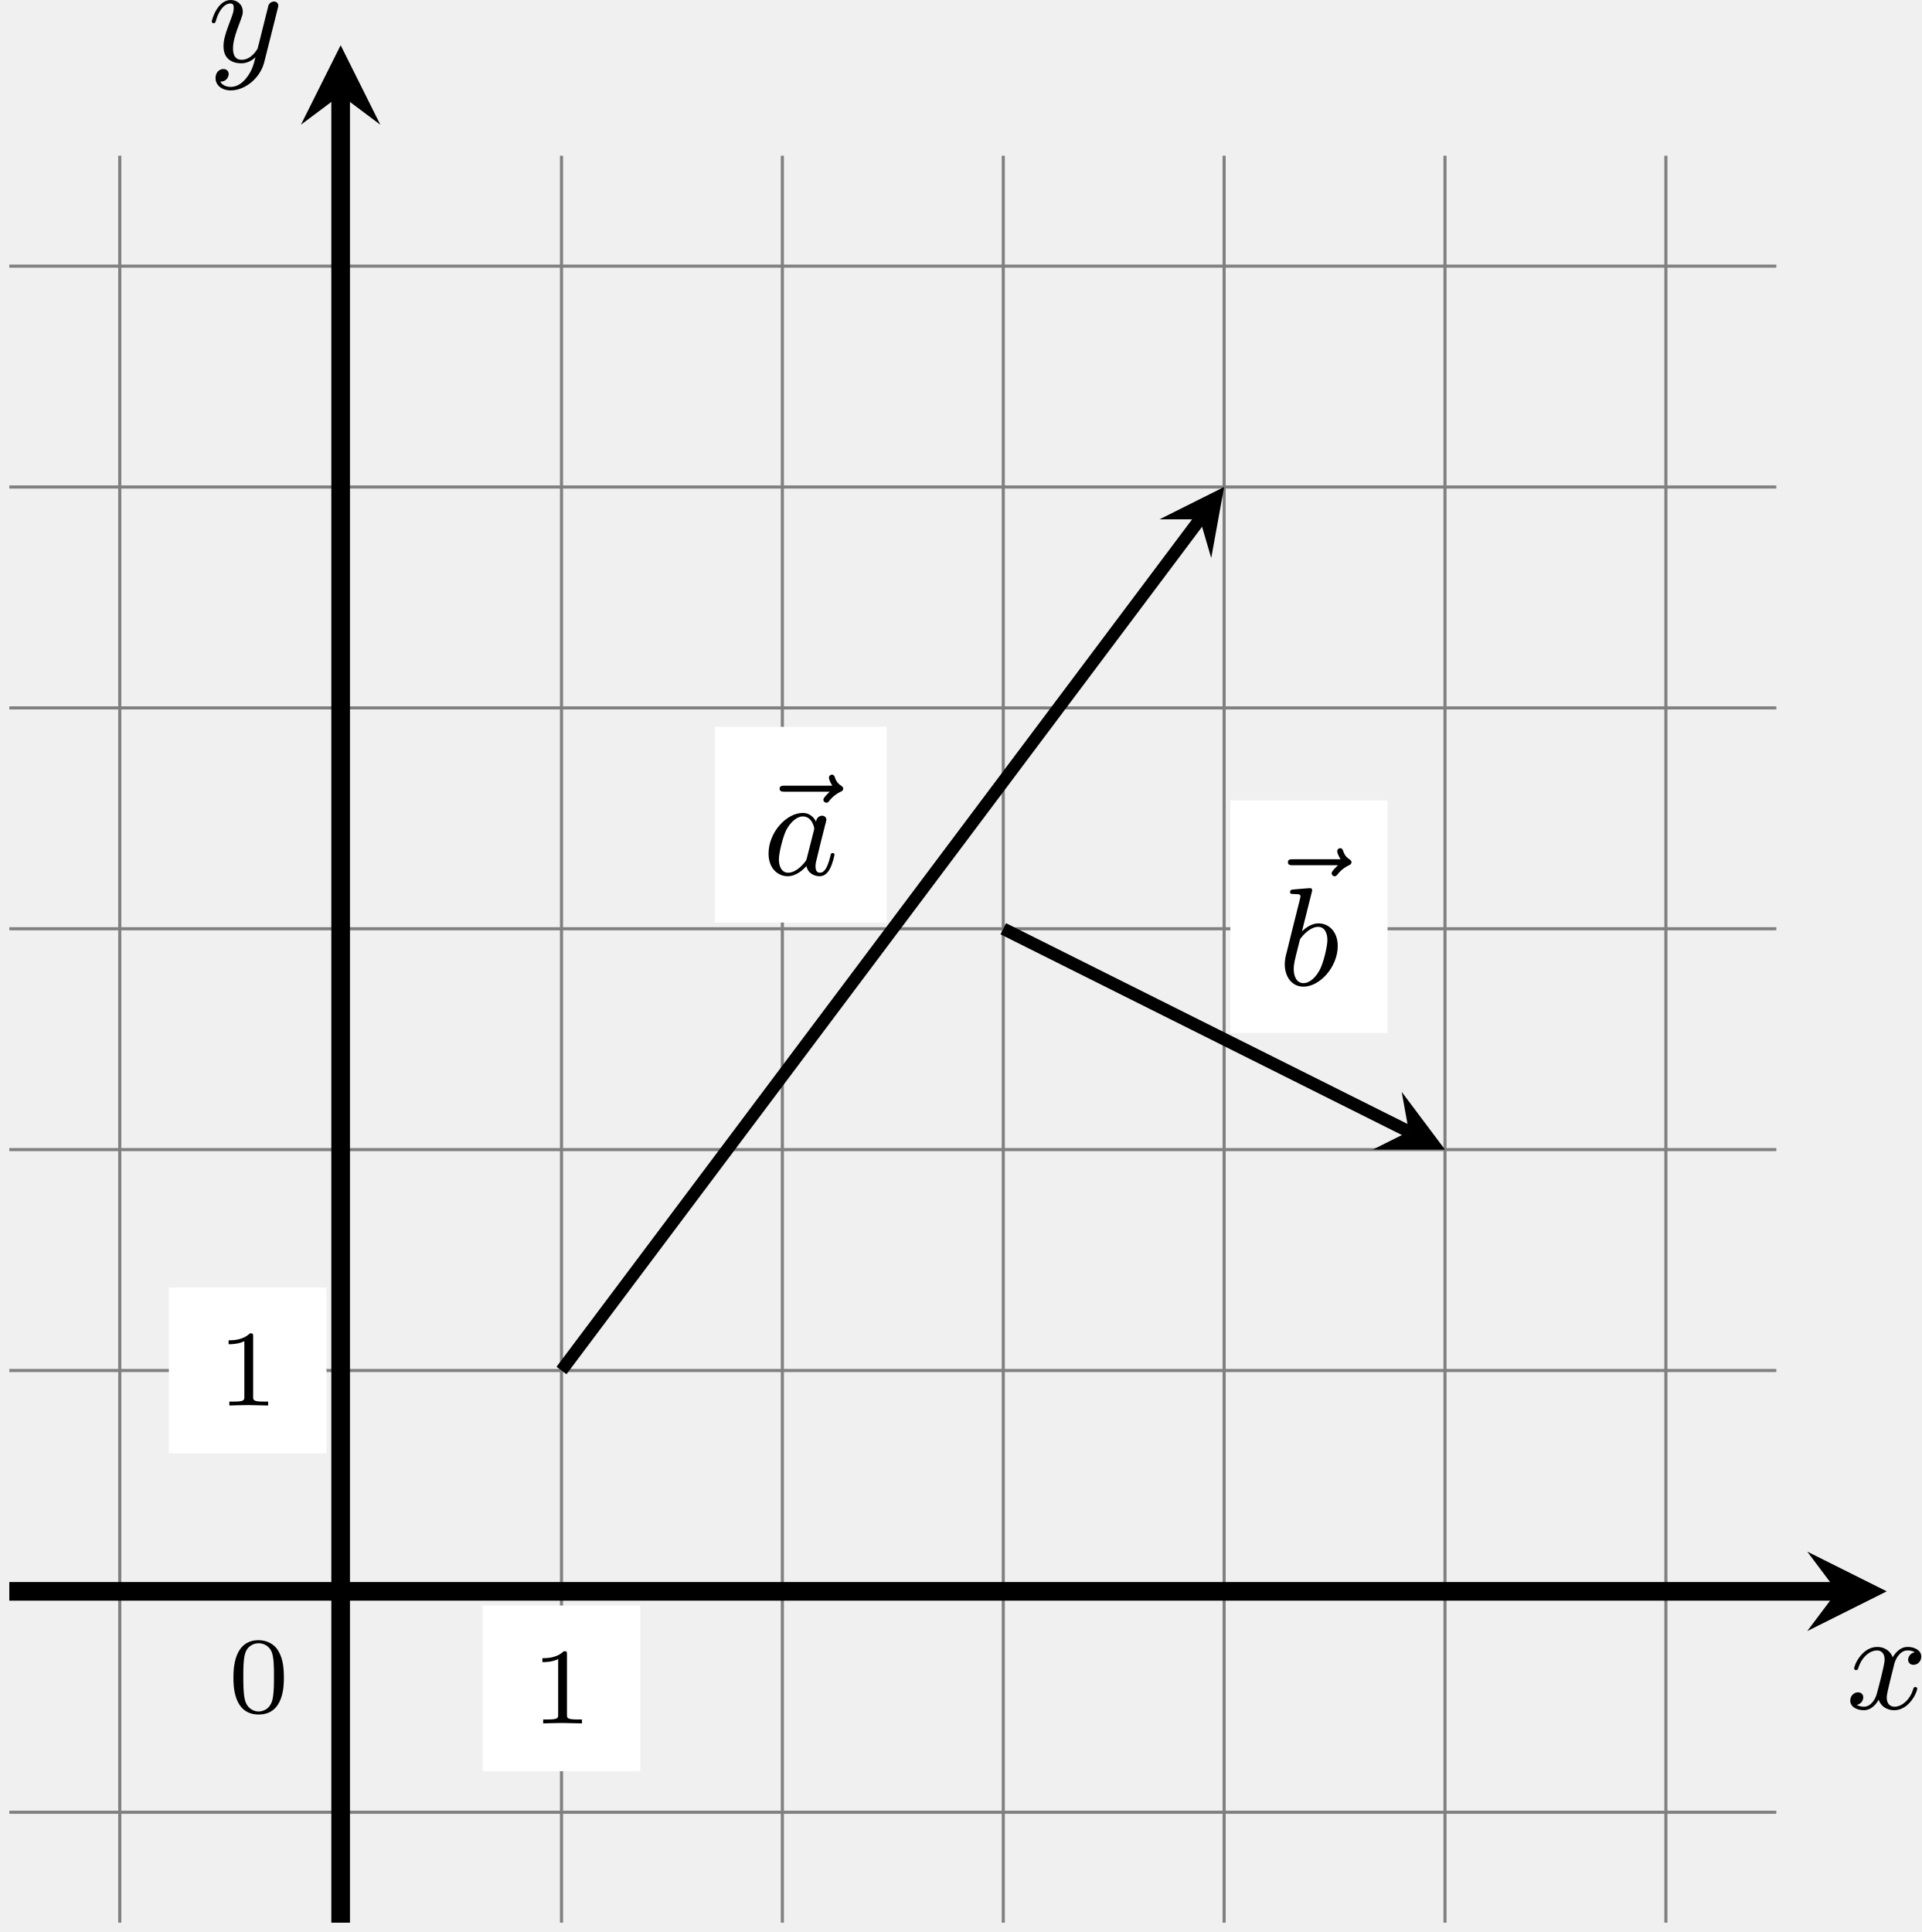
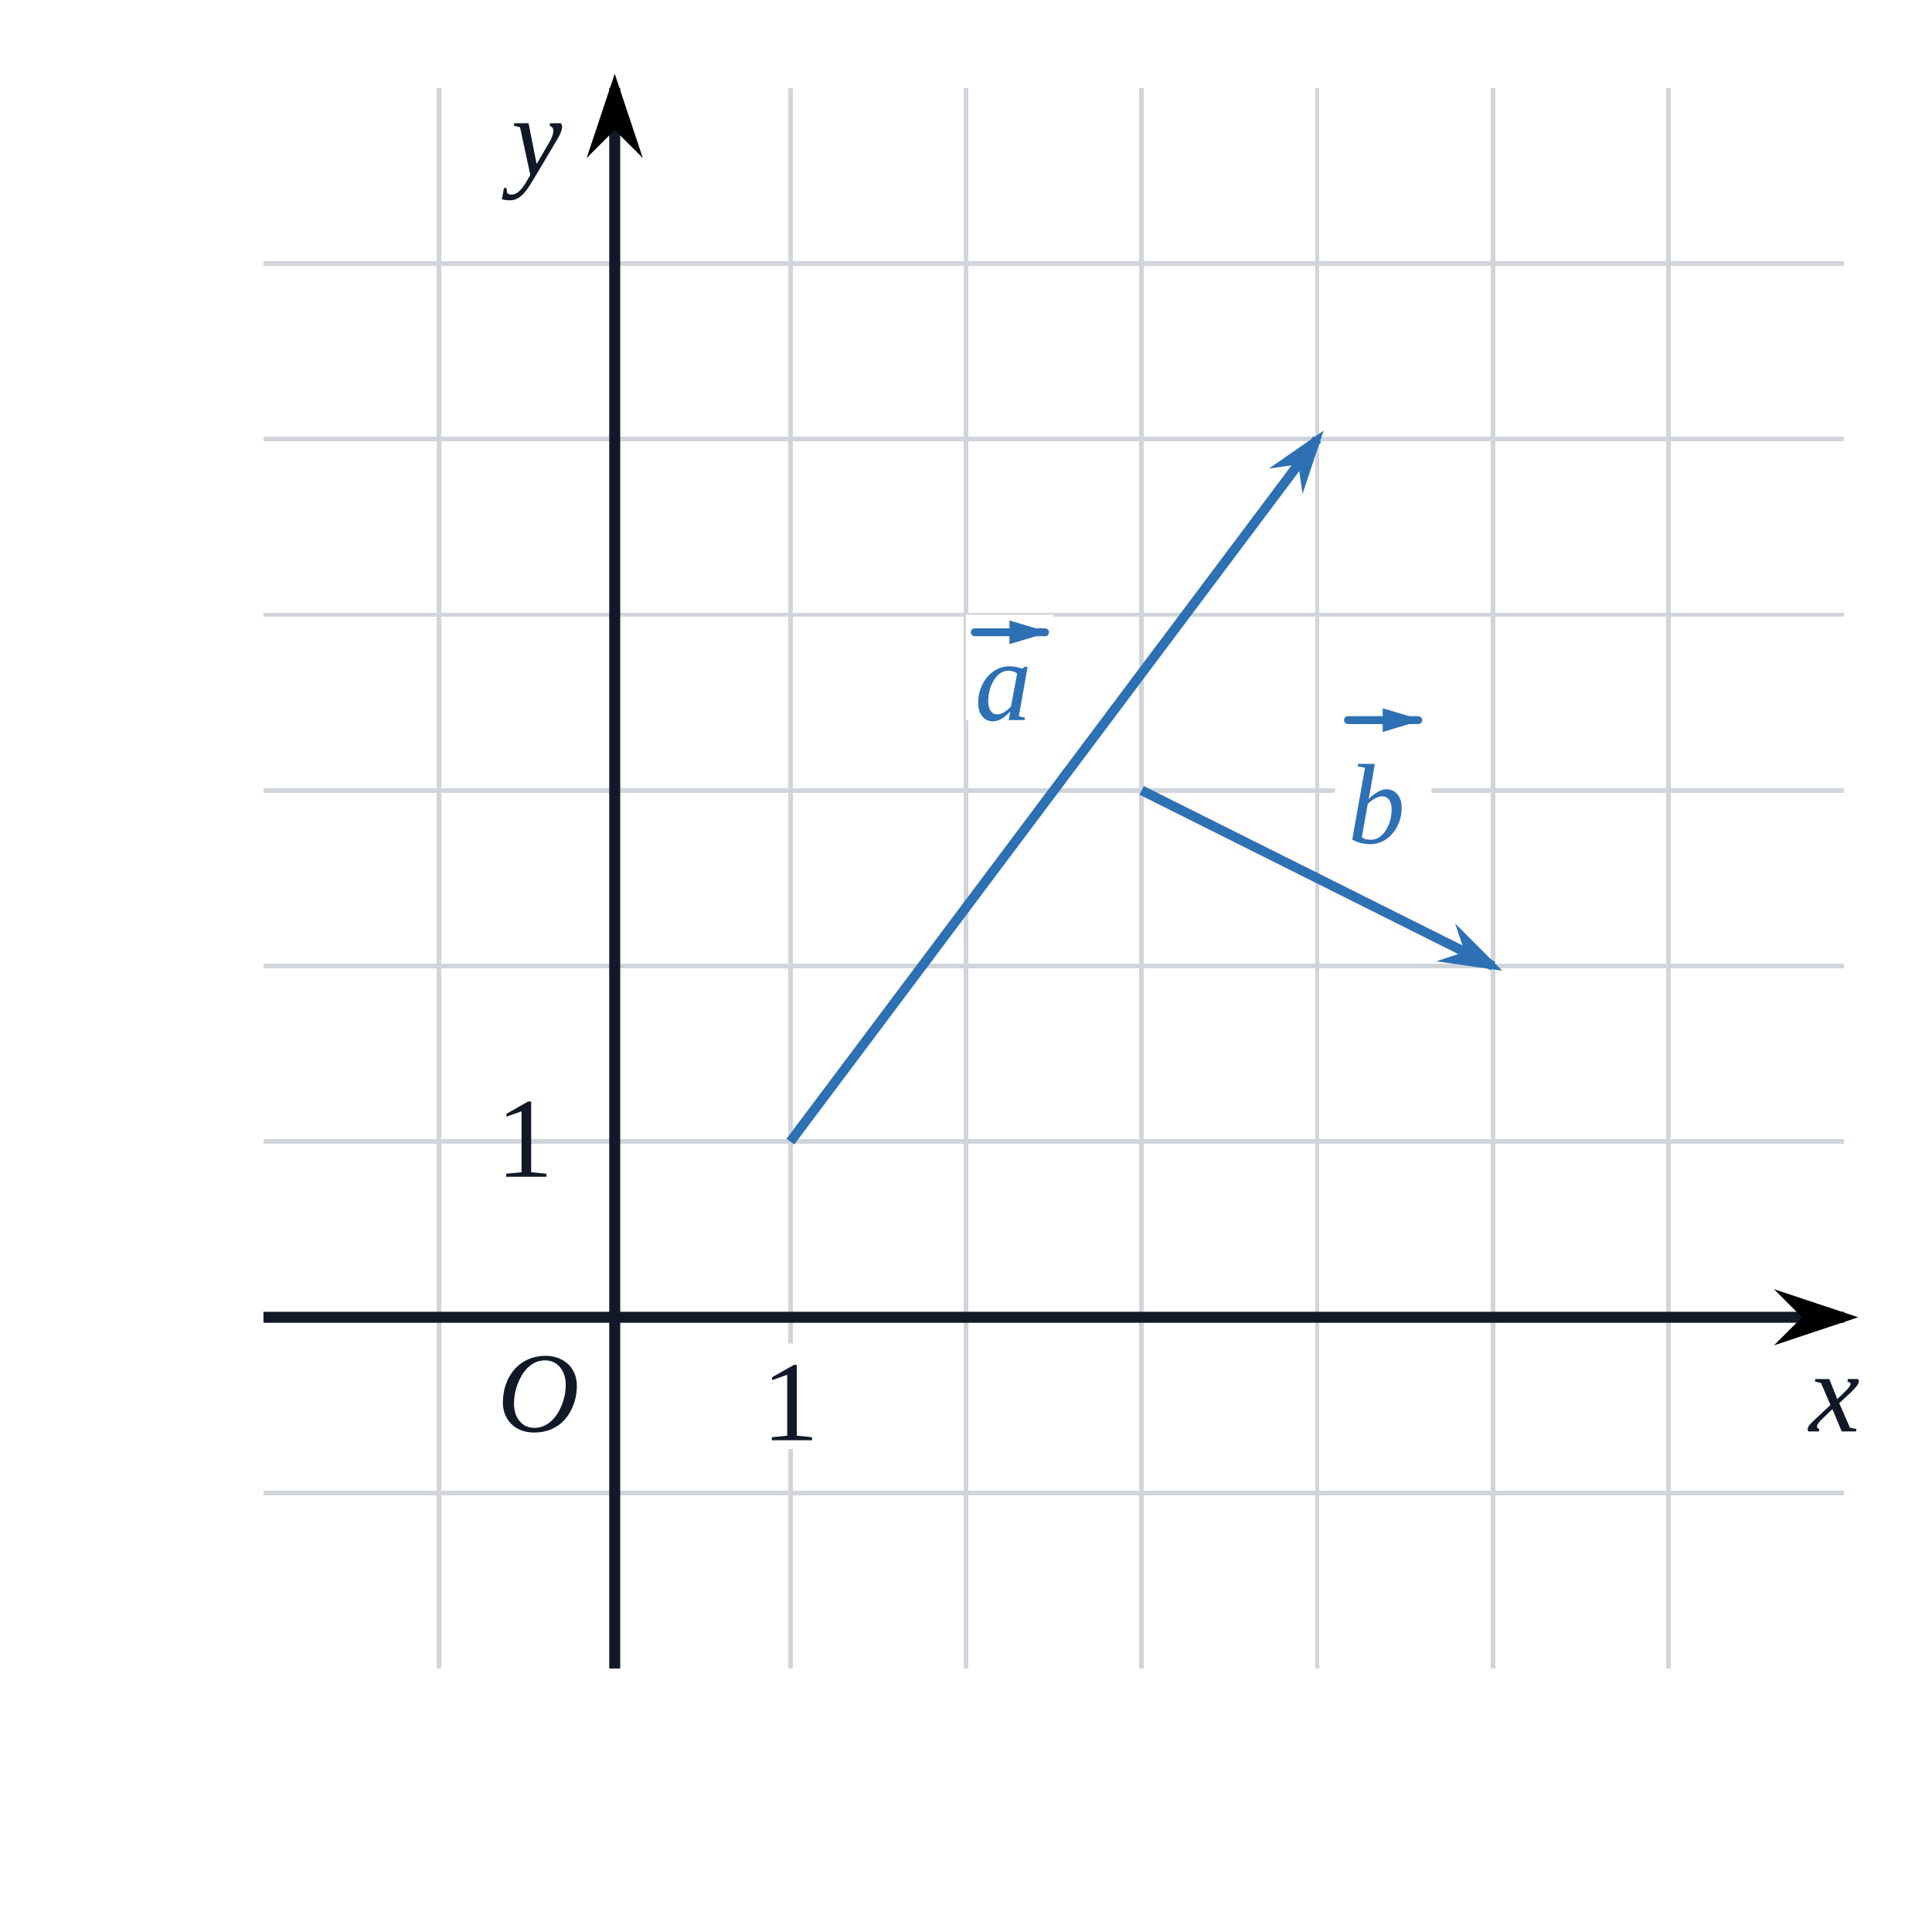
- <svg xmlns="http://www.w3.org/2000/svg" xmlns:xlink="http://www.w3.org/1999/xlink" version="1.1" width="246.568pt" height="247.954pt" viewBox="-0 274.328 246.568 247.954">
+ <svg xmlns="http://www.w3.org/2000/svg" width="220" height="220" viewBox="0 0 220 220">
+   <rect x="0" y="0" width="220" height="220" fill="white" />
  <defs>
-     <clipPath id="clip1">
-       <path d="M.598 260.543V147.156H113.984V260.543ZM113.984 147.156" />
-     </clipPath>
-     <path id="g0-97" d="M3.425-3.407C3.255-3.73 2.977-3.963 2.573-3.963C1.533-3.963 .377-2.726 .377-1.354C.377-.368 1.004 .099 1.605 .099C2.188 .099 2.663-.386 2.806-.556C2.905-.063 3.353 .099 3.64 .099C3.9 .099 4.125-.018 4.322-.395C4.483-.69 4.609-1.246 4.609-1.282C4.609-1.327 4.582-1.39 4.492-1.39C4.385-1.39 4.376-1.345 4.34-1.175C4.142-.395 3.945-.126 3.667-.126C3.443-.126 3.389-.341 3.389-.538C3.389-.708 3.434-.888 3.515-1.201L3.739-2.125C3.802-2.349 3.963-3.022 3.999-3.156C4.035-3.282 4.089-3.497 4.089-3.524C4.089-3.667 3.972-3.784 3.811-3.784C3.694-3.784 3.47-3.712 3.425-3.407ZM2.842-1.094C2.798-.924 2.798-.915 2.654-.744C2.331-.359 1.964-.126 1.632-.126C1.193-.126 1.04-.583 1.04-.968C1.04-1.408 1.3-2.439 1.515-2.869C1.802-3.407 2.215-3.739 2.573-3.739C3.174-3.739 3.309-3.022 3.309-2.959C3.309-2.914 3.291-2.86 3.282-2.824L2.842-1.094Z" />
-     <path id="g0-98" d="M2.143-5.918C2.179-6.043 2.179-6.061 2.179-6.097C2.179-6.178 2.125-6.223 2.044-6.223C1.919-6.223 1.13-6.151 .95-6.133C.861-6.124 .762-6.115 .762-5.963C.762-5.846 .861-5.846 1.004-5.846C1.426-5.846 1.426-5.783 1.426-5.703C1.426-5.649 1.426-5.631 1.363-5.389L.888-3.497C.762-2.995 .646-2.537 .547-2.116C.484-1.892 .421-1.623 .421-1.336C.421-.565 .852 .099 1.623 .099C2.672 .099 3.82-1.166 3.82-2.511C3.82-3.425 3.255-3.963 2.582-3.963C2.125-3.963 1.731-3.649 1.524-3.452L2.143-5.918ZM1.399-2.941C1.65-3.3 2.107-3.739 2.564-3.739C2.986-3.739 3.156-3.318 3.156-2.896C3.156-2.493 2.905-1.381 2.627-.906C2.295-.332 1.901-.126 1.623-.126C1.175-.126 .995-.574 .995-1.031C.995-1.345 1.058-1.587 1.264-2.403L1.399-2.941Z" />
-     <path id="g0-120" d="M4.411-3.622C4.08-3.56 3.981-3.273 3.981-3.138C3.981-2.968 4.107-2.815 4.331-2.815C4.582-2.815 4.824-3.031 4.824-3.344C4.824-3.757 4.376-3.963 3.954-3.963C3.416-3.963 3.102-3.488 2.995-3.3C2.824-3.739 2.43-3.963 2-3.963C1.04-3.963 .52-2.815 .52-2.582C.52-2.502 .583-2.475 .646-2.475C.726-2.475 .753-2.52 .771-2.573C1.049-3.461 1.641-3.739 1.982-3.739C2.242-3.739 2.475-3.569 2.475-3.147C2.475-2.824 2.089-1.39 1.973-.959C1.901-.681 1.632-.126 1.139-.126C.959-.126 .771-.188 .681-.242C.924-.287 1.103-.493 1.103-.726C1.103-.95 .933-1.049 .762-1.049C.502-1.049 .269-.825 .269-.52C.269-.081 .753 .099 1.13 .099C1.65 .099 1.955-.332 2.089-.574C2.313 .018 2.842 .099 3.084 .099C4.053 .099 4.564-1.067 4.564-1.282C4.564-1.327 4.537-1.39 4.447-1.39C4.349-1.39 4.34-1.354 4.295-1.219C4.098-.574 3.578-.126 3.111-.126C2.851-.126 2.609-.287 2.609-.717C2.609-.915 2.735-1.408 2.815-1.748C2.851-1.91 3.093-2.878 3.111-2.941C3.219-3.264 3.488-3.739 3.945-3.739C4.107-3.739 4.277-3.712 4.411-3.622Z" />
-     <path id="g0-121" d="M4.501-3.452C4.51-3.497 4.528-3.551 4.528-3.604C4.528-3.721 4.447-3.865 4.25-3.865C4.133-3.865 3.972-3.793 3.9-3.622C3.891-3.587 3.802-3.219 3.748-3.022L3.3-1.228C3.228-.968 3.228-.95 3.21-.87C3.201-.834 2.824-.126 2.179-.126C1.623-.126 1.623-.69 1.623-.861C1.623-1.264 1.739-1.704 2.125-2.708C2.197-2.914 2.251-3.04 2.251-3.21C2.251-3.649 1.919-3.963 1.479-3.963C.619-3.963 .26-2.69 .26-2.582C.26-2.502 .323-2.475 .386-2.475C.484-2.475 .493-2.529 .529-2.645C.717-3.309 1.076-3.739 1.453-3.739C1.668-3.739 1.668-3.569 1.668-3.443C1.668-3.291 1.632-3.129 1.551-2.914C1.13-1.802 1.013-1.426 1.013-.995C1.013 0 1.82 .099 2.152 .099C2.591 .099 2.905-.134 3.067-.296C2.95 .161 2.851 .565 2.502 1.013C2.233 1.372 1.874 1.614 1.479 1.614C1.228 1.614 .933 1.524 .807 1.273C1.282 1.273 1.345 .879 1.345 .789C1.345 .592 1.201 .466 1.004 .466C.789 .466 .502 .637 .502 1.049C.502 1.515 .915 1.838 1.479 1.838C2.394 1.838 3.371 1.058 3.631 .009L4.501-3.452Z" />
-     <path id="g0-126" d="M4.86-5.326C4.842-5.308 4.447-4.958 4.447-4.815C4.447-4.707 4.537-4.618 4.645-4.618C4.734-4.618 4.779-4.68 4.815-4.725C4.914-4.851 5.12-5.102 5.523-5.308C5.631-5.353 5.721-5.398 5.721-5.523C5.721-5.622 5.631-5.676 5.586-5.712C5.452-5.792 5.299-5.927 5.2-6.205C5.165-6.312 5.129-6.42 4.994-6.42C4.914-6.42 4.806-6.357 4.806-6.223C4.806-6.061 4.985-5.765 5.021-5.712H1.973C1.82-5.712 1.641-5.712 1.641-5.523C1.641-5.326 1.811-5.326 1.973-5.326H4.86Z" />
-     <path id="g3-48" d="M3.599-2.225C3.599-2.992 3.508-3.543 3.187-4.031C2.971-4.352 2.538-4.631 1.981-4.631C.363-4.631 .363-2.727 .363-2.225S.363 .139 1.981 .139S3.599-1.723 3.599-2.225ZM1.981-.056C1.66-.056 1.234-.244 1.095-.816C.997-1.227 .997-1.799 .997-2.315C.997-2.824 .997-3.354 1.102-3.738C1.248-4.289 1.695-4.435 1.981-4.435C2.357-4.435 2.72-4.205 2.845-3.801C2.957-3.424 2.964-2.922 2.964-2.315C2.964-1.799 2.964-1.283 2.873-.844C2.734-.209 2.26-.056 1.981-.056Z" />
-     <path id="g3-49" d="M2.336-4.435C2.336-4.624 2.322-4.631 2.127-4.631C1.681-4.191 1.046-4.184 .76-4.184V-3.933C.928-3.933 1.388-3.933 1.771-4.129V-.572C1.771-.342 1.771-.251 1.074-.251H.809V0C.934-.007 1.792-.028 2.05-.028C2.267-.028 3.145-.007 3.299 0V-.251H3.034C2.336-.251 2.336-.342 2.336-.572V-4.435Z" />
+     <marker id="axis-arrow" viewBox="0 0 15 8" refX="13" refY="4" markerWidth="12" markerHeight="6.4" orient="auto" markerUnits="userSpaceOnUse">
+       <path d="M 3 0 L 15 4 L 3 8 L 7 4 Z" fill="black" />
+     </marker>
+     <marker id="arrow-a" viewBox="0 0 15 8" refX="13" refY="4" markerWidth="9" markerHeight="4.8" orient="auto" markerUnits="userSpaceOnUse">
+       <path d="M 3 0 L 15 4 L 3 8 L 7 4 Z" fill="#2d70b3" />
+     </marker>
+     <marker id="arrow-b" viewBox="0 0 15 8" refX="13" refY="4" markerWidth="9" markerHeight="4.8" orient="auto" markerUnits="userSpaceOnUse">
+       <path d="M 3 0 L 15 4 L 3 8 L 7 4 Z" fill="#2d70b3" />
+     </marker>
+     <marker id="vec-label-arrow" markerWidth="5" markerHeight="3" refX="4.5" refY="1.5" orient="auto">
+       <path d="M0,0 L5,1.5 L0,3 Z" fill="#2d70b3" />
+     </marker>
  </defs>
-   <g id="page4" transform="matrix(2 0 0 2 0 0)">
-     <path d="M.598 253.457H113.984M.598 239.281H113.984M.598 225.109H113.984M.598 210.934H113.984M.598 196.762H113.984M.598 182.59H113.984M.598 168.414H113.984M.598 154.242H113.984M7.684 260.543V147.156M21.859 260.543V147.156M36.031 260.543V147.156M50.203 260.543V147.156M64.379 260.543V147.156M78.551 260.543V147.156M92.723 260.543V147.156M106.898 260.543V147.156" stroke="#808080" fill="none" stroke-width=".199" />
-     <path d="M30.973 250.824H41.086V240.191H30.973Z" fill="#fff" />
-     <g transform="matrix(1 0 0 1 12.1878 8.473)">
-       <use x="21.858" y="239.282" xlink:href="#g3-49" />
-     </g>
-     <path d="M10.836 230.426H20.949V219.789H10.836Z" fill="#fff" />
-     <g transform="matrix(1 0 0 1 -7.95 -11.926)">
-       <use x="21.858" y="239.282" xlink:href="#g3-49" />
-     </g>
-     <g transform="matrix(1 0 0 1 -7.2413 7.764)">
-       <use x="21.858" y="239.282" xlink:href="#g3-48" />
-     </g>
-     <path d="M.598 239.281H117.883" stroke="#000" fill="none" stroke-width="1.196" stroke-miterlimit="10" />
-     <path d="M121.07 239.281L115.968 236.73L117.882 239.281L115.968 241.832" />
-     <g transform="matrix(1 0 0 1 96.6024 7.529)">
-       <use x="21.858" y="239.282" xlink:href="#g0-120" />
-     </g>
-     <path d="M21.859 260.543V143.258" stroke="#000" fill="none" stroke-width="1.196" stroke-miterlimit="10" />
-     <path d="M21.859 140.066L19.309 145.168L21.859 143.258L24.406 145.168" />
-     <g transform="matrix(1 0 0 1 -8.5288 -98.155)">
-       <use x="21.858" y="239.282" xlink:href="#g0-121" />
-     </g>
-     <path d="M36.031 225.109L76.996 170.488" stroke="#000" fill="none" stroke-width=".797" stroke-miterlimit="10" clip-path="url(#clip1)" />
-     <path d="M78.551 168.414L74.406 170.488L76.996 170.488L77.723 172.973" clip-path="url(#clip1)" />
-     <path d="M45.867 196.363H56.895V183.805H45.867Z" fill="#fff" clip-path="url(#clip1)" />
-     <g transform="matrix(1 0 0 1 27.0822 -45.989)">
-       <use x="21.305" y="239.282" xlink:href="#g0-126" />
-       <use x="21.858" y="239.282" xlink:href="#g0-97" />
-     </g>
-     <path d="M64.379 196.762L90.406 209.777" stroke="#000" fill="none" stroke-width=".797" stroke-miterlimit="10" clip-path="url(#clip1)" />
-     <path d="M92.723 210.934L89.945 207.231L90.406 209.777L88.09 210.934" clip-path="url(#clip1)" />
-     <path d="M78.949 203.449H89.039V188.527H78.949Z" fill="#fff" clip-path="url(#clip1)" />
-     <g transform="matrix(1 0 0 1 60.1629 -38.903)">
-       <use x="20.839" y="236.916" xlink:href="#g0-126" />
-       <use x="21.858" y="239.282" xlink:href="#g0-98" />
-     </g>
+   <g stroke="#d1d5db" stroke-width="0.5" shape-rendering="crispEdges">
+     <line x1="50" y1="10" x2="50" y2="190" />
+     <line x1="70" y1="10" x2="70" y2="190" />
+     <line x1="90" y1="10" x2="90" y2="190" />
+     <line x1="110" y1="10" x2="110" y2="190" />
+     <line x1="130" y1="10" x2="130" y2="190" />
+     <line x1="150" y1="10" x2="150" y2="190" />
+     <line x1="170" y1="10" x2="170" y2="190" />
+     <line x1="190" y1="10" x2="190" y2="190" />
+     <line x1="30" y1="170" x2="210" y2="170" />
+     <line x1="30" y1="150" x2="210" y2="150" />
+     <line x1="30" y1="130" x2="210" y2="130" />
+     <line x1="30" y1="110" x2="210" y2="110" />
+     <line x1="30" y1="90" x2="210" y2="90" />
+     <line x1="30" y1="70" x2="210" y2="70" />
+     <line x1="30" y1="50" x2="210" y2="50" />
+     <line x1="30" y1="30" x2="210" y2="30" />
+   </g>
+   <g stroke="#111827" stroke-width="1.25">
+     <line x1="30" y1="150" x2="210" y2="150" marker-end="url(#axis-arrow)" />
+     <line x1="70" y1="190" x2="70" y2="10" marker-end="url(#axis-arrow)" />
+   </g>
+   <g font-family="sans-serif" font-size="11" fill="#111827">
+     <text x="66" y="163" text-anchor="end" font-size="13" font-style="italic" font-family="Georgia, 'Times New Roman', serif">O</text>
+     <rect x="87" y="153" width="7" height="12" fill="white" />
+     <text x="90" y="164" text-anchor="middle" font-size="13" font-family="'Times New Roman', serif" font-weight="300">1</text>
+     <text x="63" y="134" text-anchor="end" font-size="13" font-family="'Times New Roman', serif" font-weight="300">1</text>
+     <text x="206" y="163" text-anchor="start" font-family="Georgia, 'Times New Roman', serif" font-style="italic" font-size="13">x</text>
+     <text x="64" y="20" text-anchor="end" font-family="Georgia, 'Times New Roman', serif" font-style="italic" font-size="13">y</text>
+   </g>
+   <g stroke="#2d70b3" stroke-width="1.1" fill="none">
+     <line x1="90" y1="130" x2="150" y2="50" marker-end="url(#arrow-a)" />
+   </g>
+   <g font-family="Georgia, 'Times New Roman', serif" font-size="13" fill="#2d70b3">
+     <rect x="110" y="70" width="10" height="12" fill="white" stroke="none" />
+     <line x1="111" y1="72" x2="119" y2="72" stroke="#2d70b3" stroke-width="0.9" stroke-linecap="round" marker-end="url(#vec-label-arrow)" />
+     <text x="111" y="82" font-style="italic" fill="#2d70b3">a</text>
+   </g>
+   <g stroke="#2d70b3" stroke-width="1.1" fill="none">
+     <line x1="130" y1="90" x2="170" y2="110" marker-end="url(#arrow-b)" />
+   </g>
+   <g font-family="Georgia, 'Times New Roman', serif" font-size="13" fill="#2d70b3">
+     <rect x="152" y="80" width="11" height="20" fill="white" stroke="none" />
+     <line x1="153.5" y1="82" x2="161.5" y2="82" stroke="#2d70b3" stroke-width="0.9" stroke-linecap="round" marker-end="url(#vec-label-arrow)" />
+     <text x="153.5" y="96" font-style="italic" fill="#2d70b3">b</text>
  </g>
</svg>
